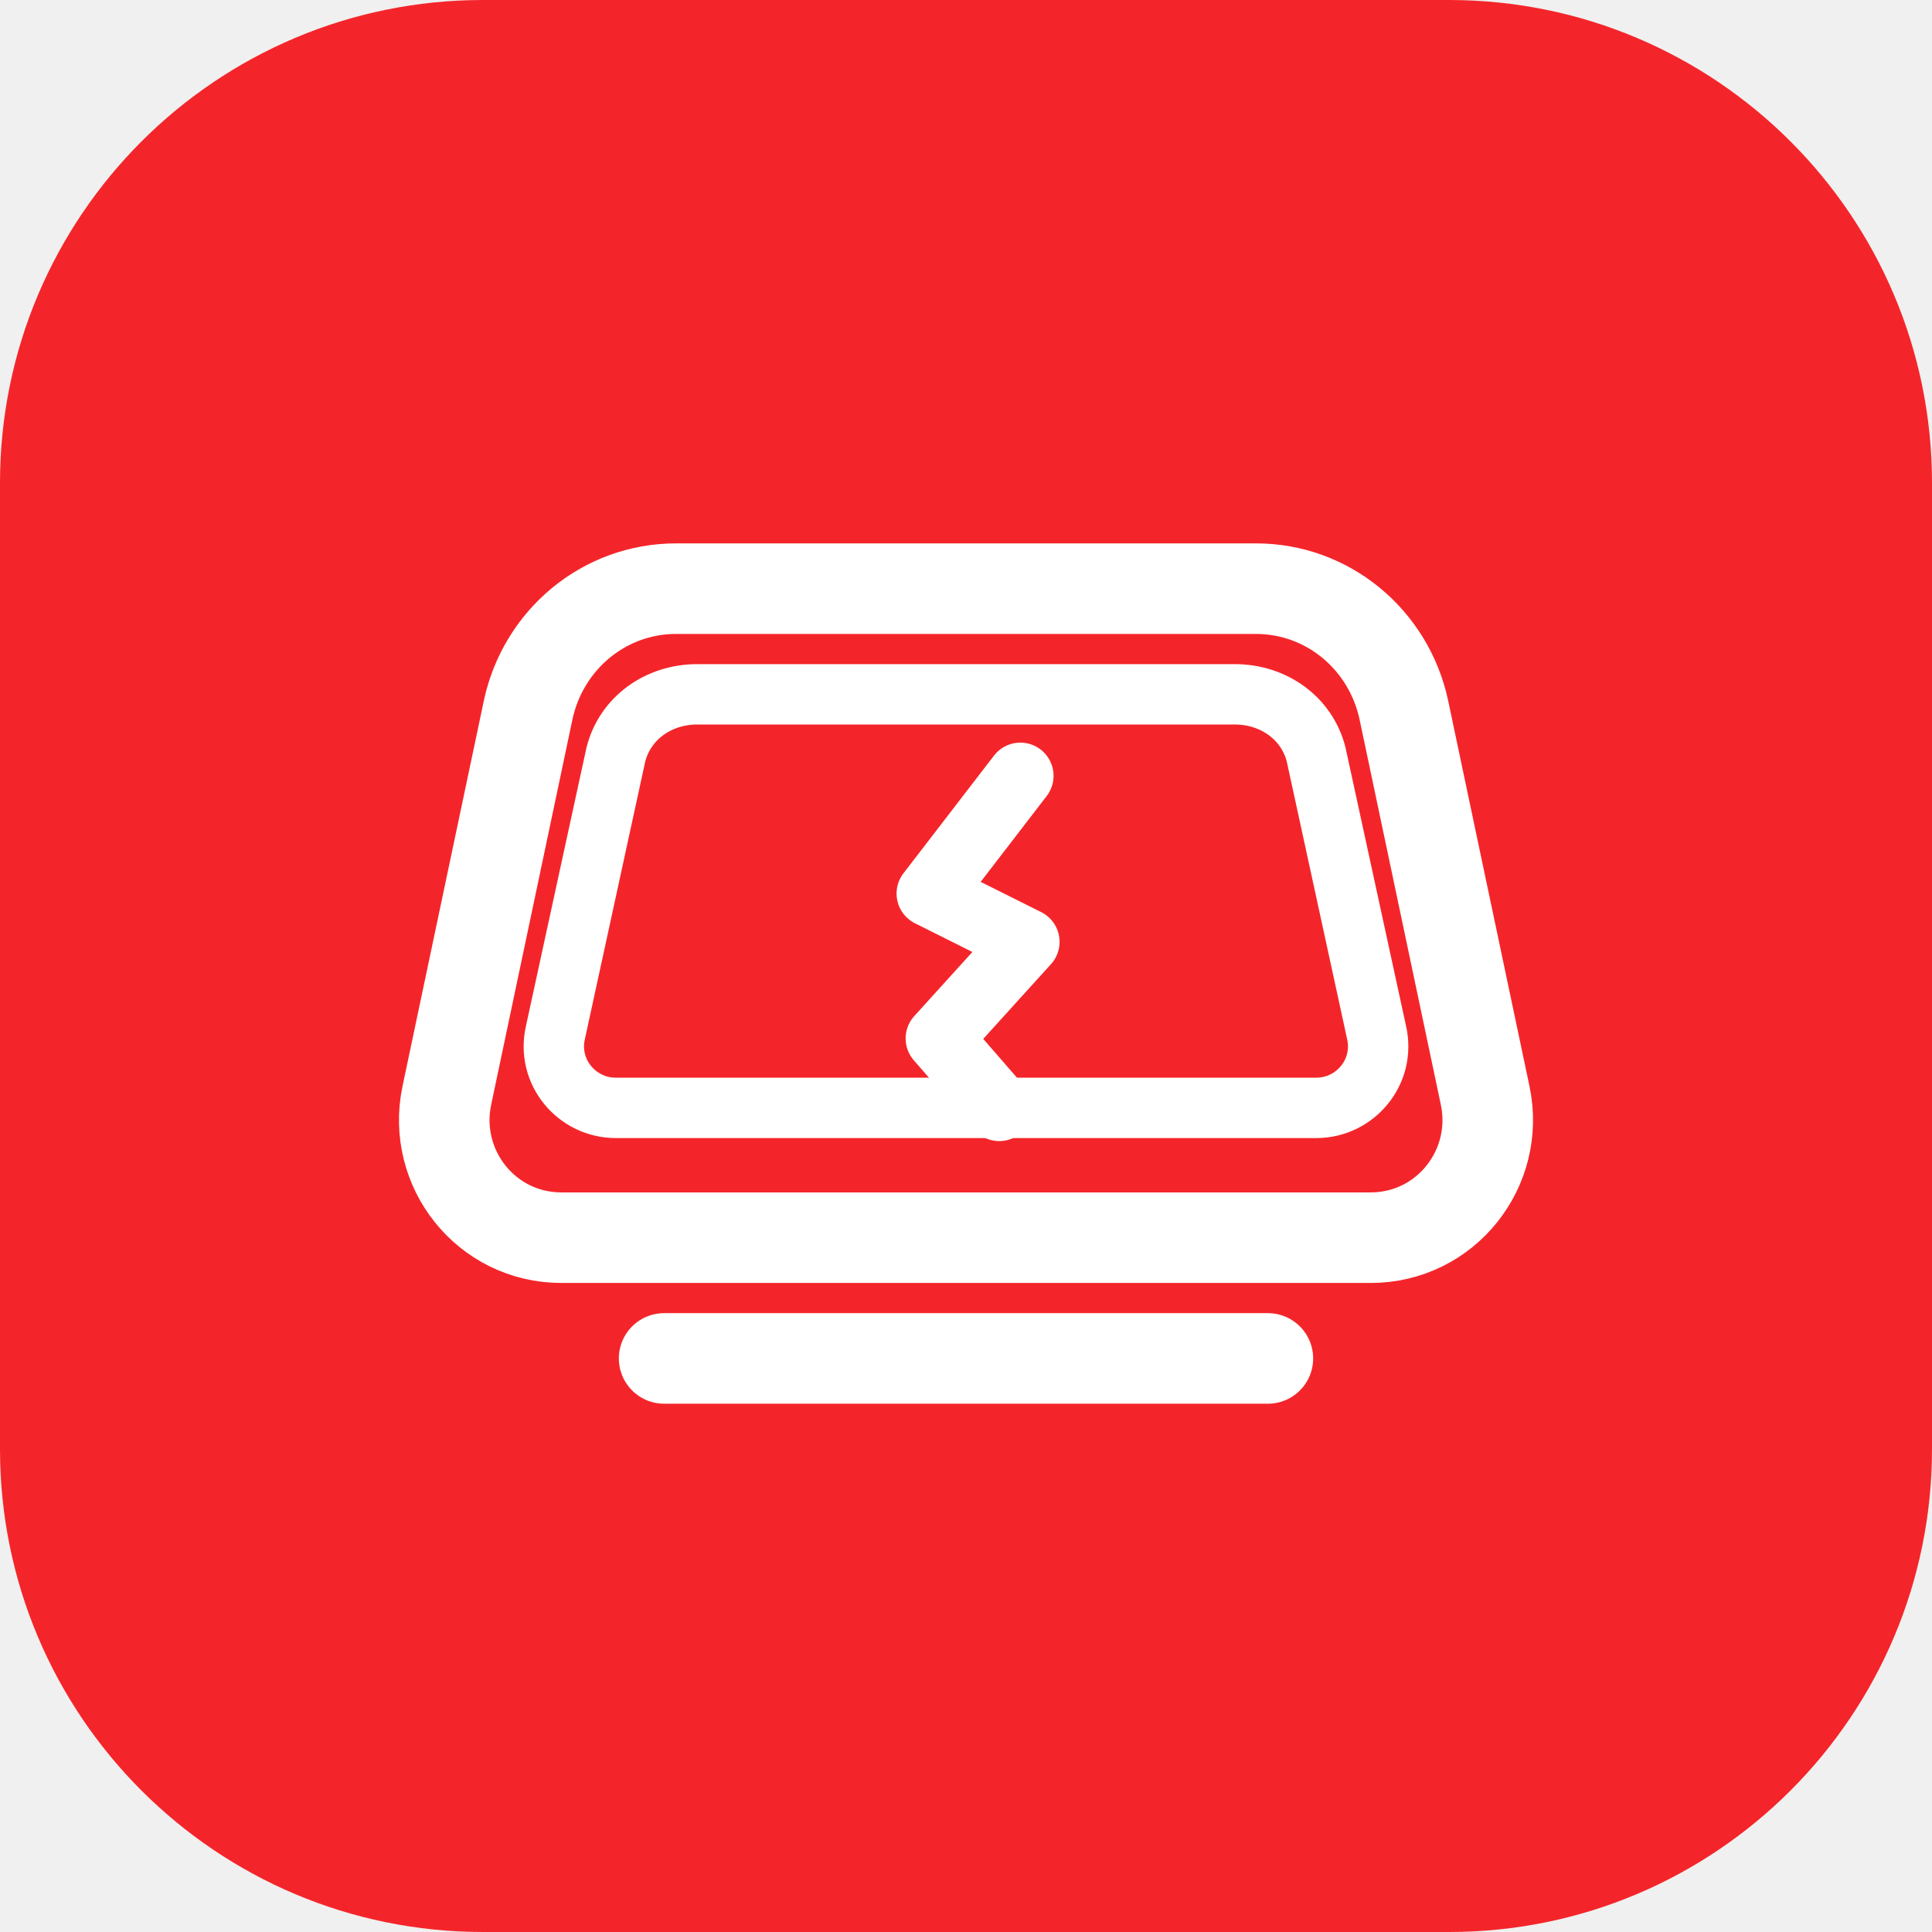
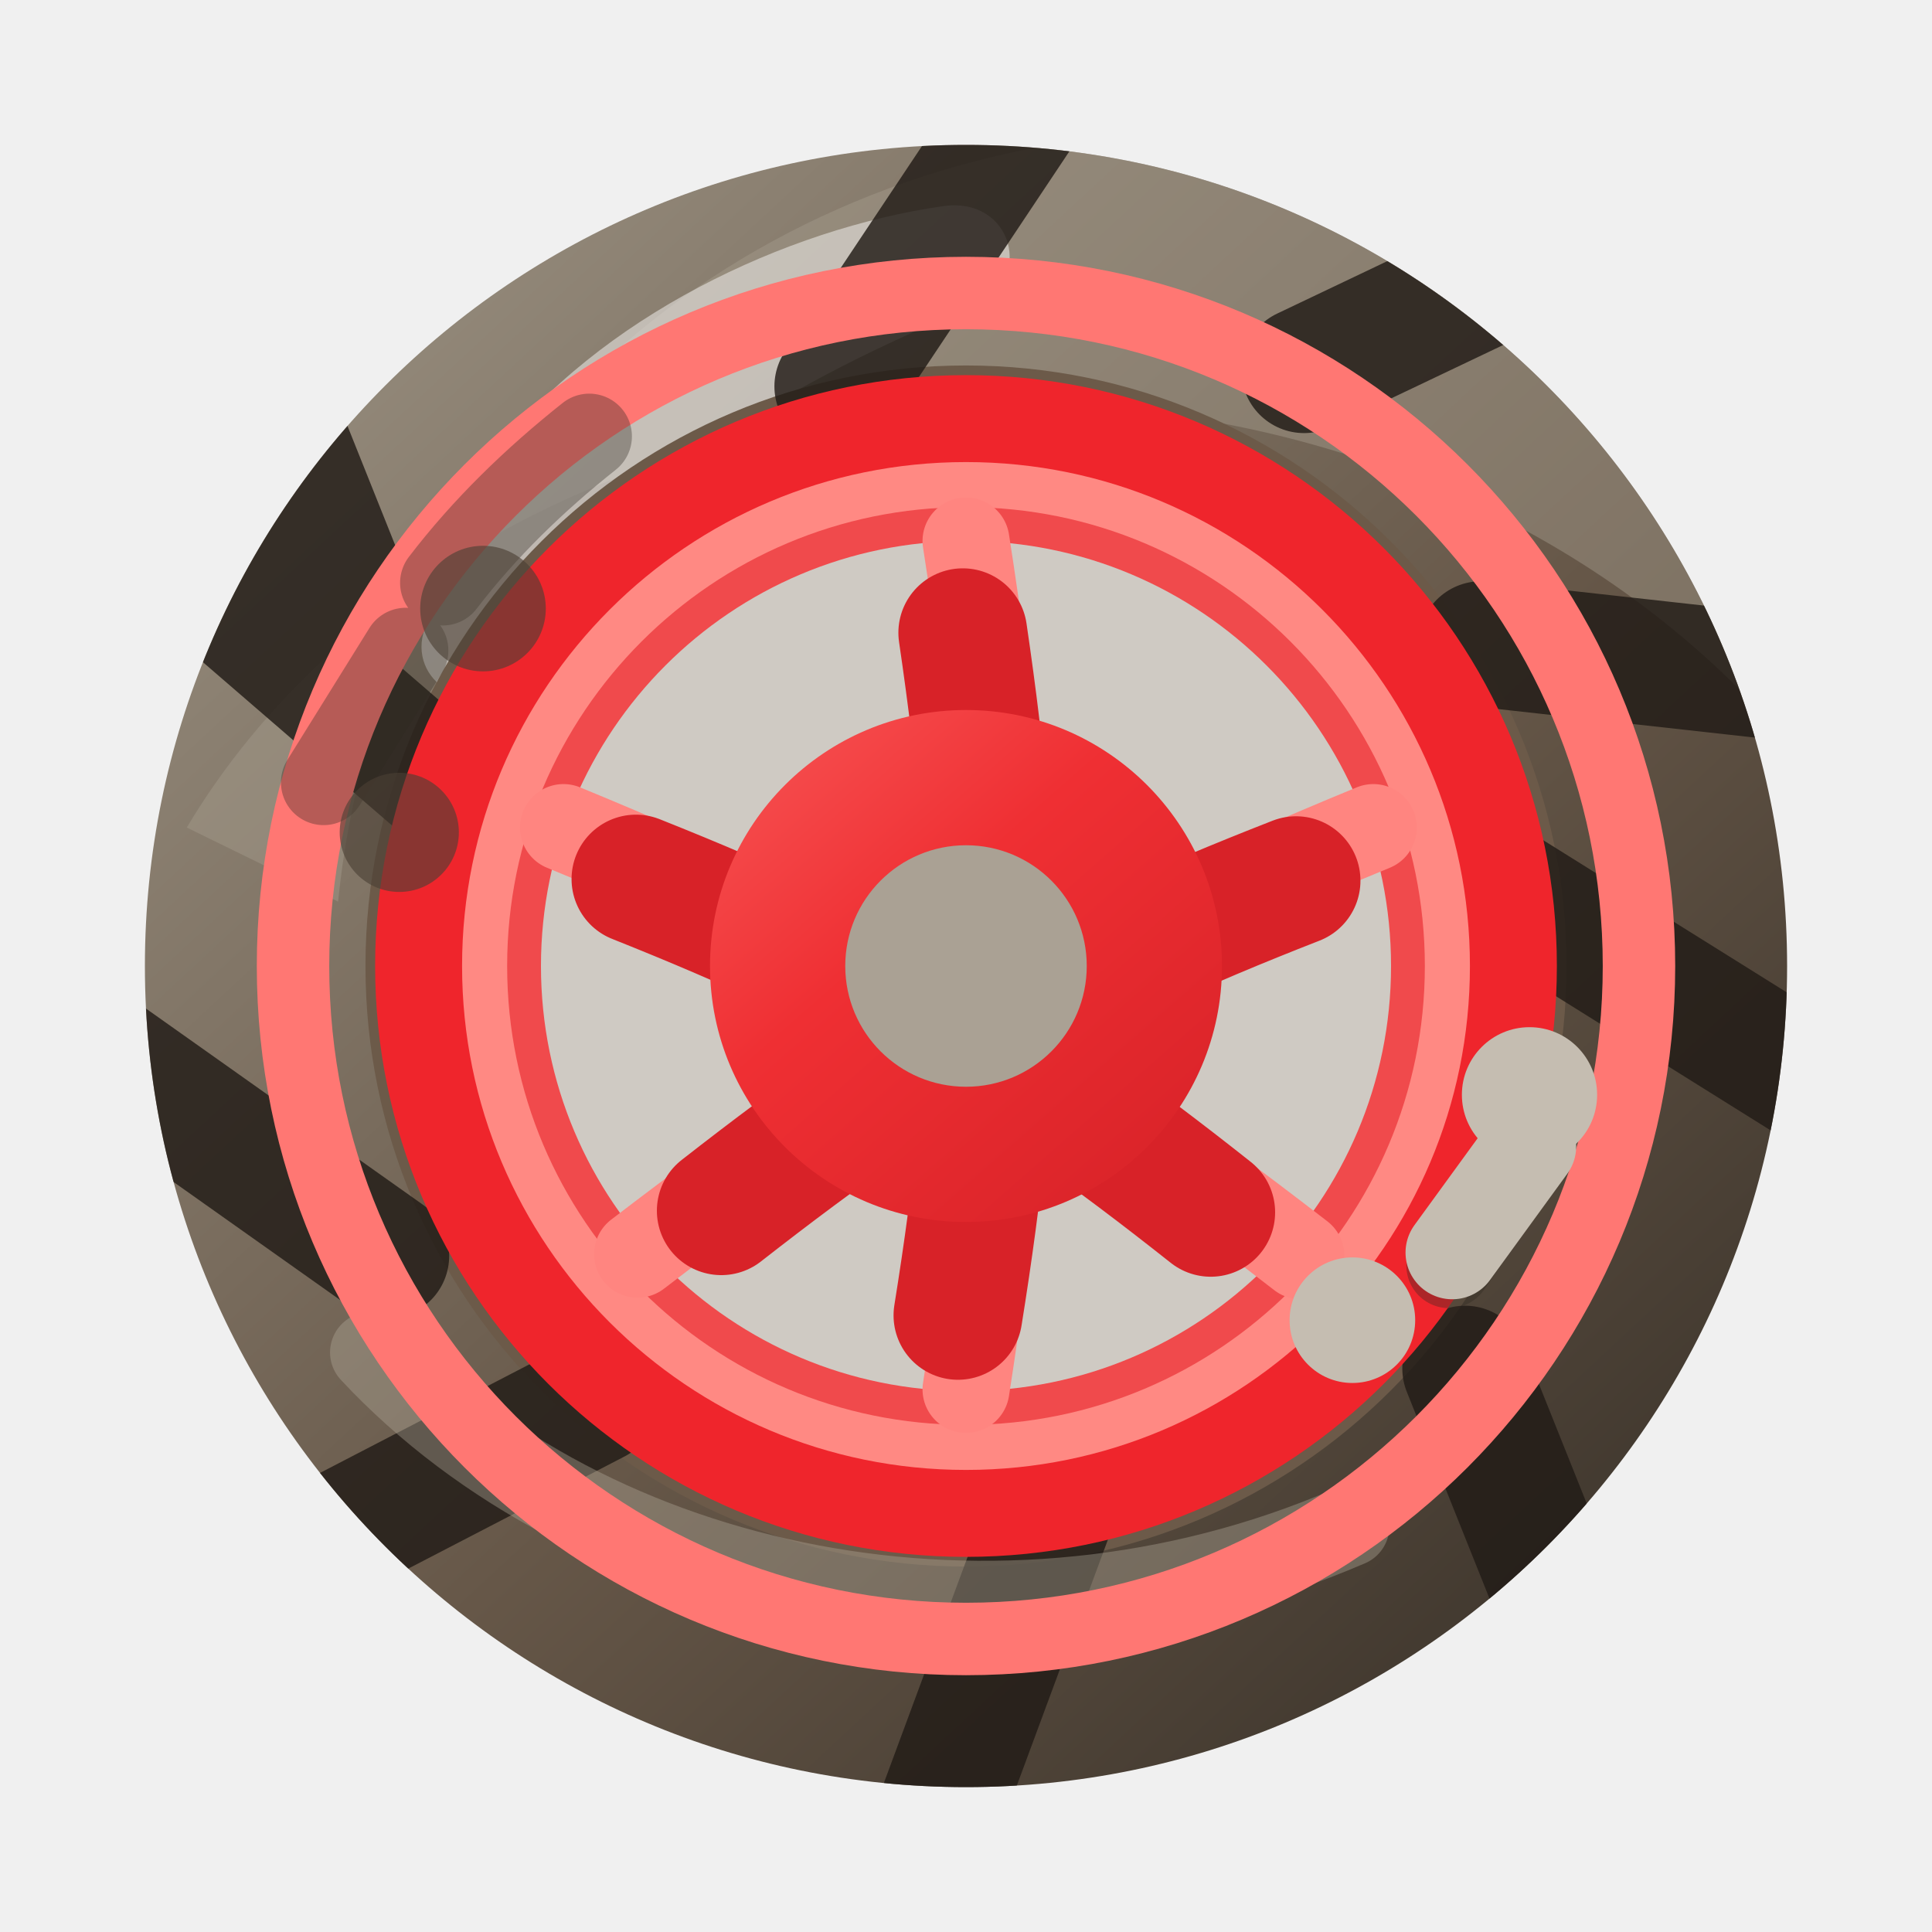
- <svg xmlns="http://www.w3.org/2000/svg" viewBox="0 0 64 64" fill="none">
-   <rect width="64" height="64" rx="16" fill="#F4252A" />
-   <path d="M17.5 23.5        C18 21.2 20 19.5 22.4 19.5        H41.6        C44 19.5 46 21.2 46.5 23.5        L49.2 36.3        C49.7 38.7 47.9 41 45.4 41        H18.6        C16.1 41 14.3 38.7 14.8 36.3        L17.5 23.5Z" stroke="#FFFFFF" stroke-width="3" stroke-linejoin="round" />
-   <path d="M20.4 25        C20.7 23.8 21.8 23 23.1 23        H40.9        C42.2 23 43.3 23.8 43.6 25        L45.6 34.2        C45.9 35.5 44.9 36.7 43.6 36.7        H20.4        C19.1 36.7 18.1 35.5 18.4 34.2        L20.4 25Z" stroke="#FFFFFF" stroke-width="2" stroke-linejoin="round" />
-   <path d="M33.8 25.7        L30.8 29.6        L34 31.2        L31.1 34.4        L33.1 36.7" stroke="#FFFFFF" stroke-width="2.2" stroke-linecap="round" stroke-linejoin="round" />
-   <path d="M22 45H42" stroke="#FFFFFF" stroke-width="3" stroke-linecap="round" />
+ <svg xmlns="http://www.w3.org/2000/svg" viewBox="0 0 120 120" width="120" height="120" fill="none" role="img" aria-label="ClearShield Auto Glass logo">
+   <defs>
+     <linearGradient id="tireShade" x1="22" y1="19" x2="100" y2="103" gradientUnits="userSpaceOnUse">
+       <stop stop-color="#948a7b" />
+       <stop offset="0.56" stop-color="#665748" />
+       <stop offset="1" stop-color="#3d352c" />
+     </linearGradient>
+     <linearGradient id="rimRed" x1="36" y1="31" x2="86" y2="88" gradientUnits="userSpaceOnUse">
+       <stop stop-color="#ff7773" />
+       <stop offset="0.44" stop-color="#ef2f33" />
+       <stop offset="1" stop-color="#c71920" />
+     </linearGradient>
+     <clipPath id="tireClip">
+       <circle cx="60" cy="60" r="51" />
+     </clipPath>
+   </defs>
+   <circle cx="60" cy="60" r="51" fill="url(#tireShade)" />
+   <g clip-path="url(#tireClip)">
+     <path d="M21 56c2.5-24.9 21.1-44 46.8-47.4 19.7 3.1 35.9 17.5 42.3 36.4-10.9-12.2-27.9-19.9-47.1-19.9-22.6 0-42.1 10.7-51.4 26.3L21 56Z" fill="#a49b8c" opacity=".45" />
+     <path d="M30.7 28.2c6.5-8.5 18.1-14 27.9-15.4 4.3-.6 5.7 4.6 1.9 6.2-13.5 5.6-23.4 12-29 22.5-1.7 3.4-6.1 1.1-5.2-2.2 1-3.8 2.4-7.5 4.4-11.1Z" fill="#f1efec" opacity=".54" />
+     <circle cx="60" cy="60" r="37.3" fill="#6c5a49" />
+     <path d="M12 13l10 25M66 3 52 24M102 13 81 23M119 43l-27-3M117 70l-24-15M101 110l-10-25M56 119l10-27M10 101l27-14M0 61l24 17M8 32l22 19" stroke="#211b16" stroke-width="7.8" stroke-linecap="round" opacity=".82" />
+     <path d="M23 84c13.7 14.7 39 20.2 60.8 10.8" stroke="#b4aa9b" stroke-width="5" stroke-linecap="round" opacity=".38" />
+   </g>
+   <circle cx="60" cy="60" r="33.8" fill="#f04a4c" />
+   <circle cx="60" cy="60" r="30.4" fill="none" stroke="#ff8983" stroke-width="3.8" />
+   <circle cx="60" cy="60" r="26.4" fill="#cfcac3" />
+   <path d="M60 33.6c3.1 19.8 3.1 32.9 0 52.7m-25-34.9c18.5 7.6 29.9 14.3 45.8 26.6M39.6 77.9C55.5 65.7 66.8 59 85.3 51.4" stroke="#ff8580" stroke-width="5.4" stroke-linecap="round" />
+   <path d="M59.8 39.3c2.4 16.3 2.3 26.2-.3 42.4m-20-27.1c14.8 5.9 23.2 10.8 35.7 20.7M44.8 75.2c12.8-10 21.1-14.8 35.7-20.5" stroke="#d82228" stroke-width="8" stroke-linecap="round" />
+   <circle cx="60" cy="60" r="15.9" fill="url(#rimRed)" />
+   <circle cx="60" cy="60" r="7.5" fill="#aaa194" />
+   <circle cx="60" cy="60" r="34" fill="none" stroke="#ef252c" stroke-width="5.4" />
+   <circle cx="60" cy="60" r="41.8" fill="none" stroke="#ff7773" stroke-width="4.5" />
+   <path d="M27.5 36.2c2.6-3.4 5.7-6.4 9.1-9.1M20.1 48.6l5.1-8.2M90 78.6l5.1-7.5" stroke="#2e2720" stroke-width="5.3" stroke-linecap="round" opacity=".35" />
+   <circle cx="95" cy="68" r="4.2" fill="#c5bdb1" />
+   <circle cx="84" cy="82" r="3.9" fill="#c5bdb1" />
+   <path d="M90.2 77.8 95 71.2" stroke="#c5bdb1" stroke-width="5.8" stroke-linecap="round" />
+   <circle cx="30" cy="37.8" r="3.9" fill="#4a3f34" opacity=".62" />
+   <circle cx="24.8" cy="51.7" r="3.7" fill="#4a3f34" opacity=".62" />
</svg>
